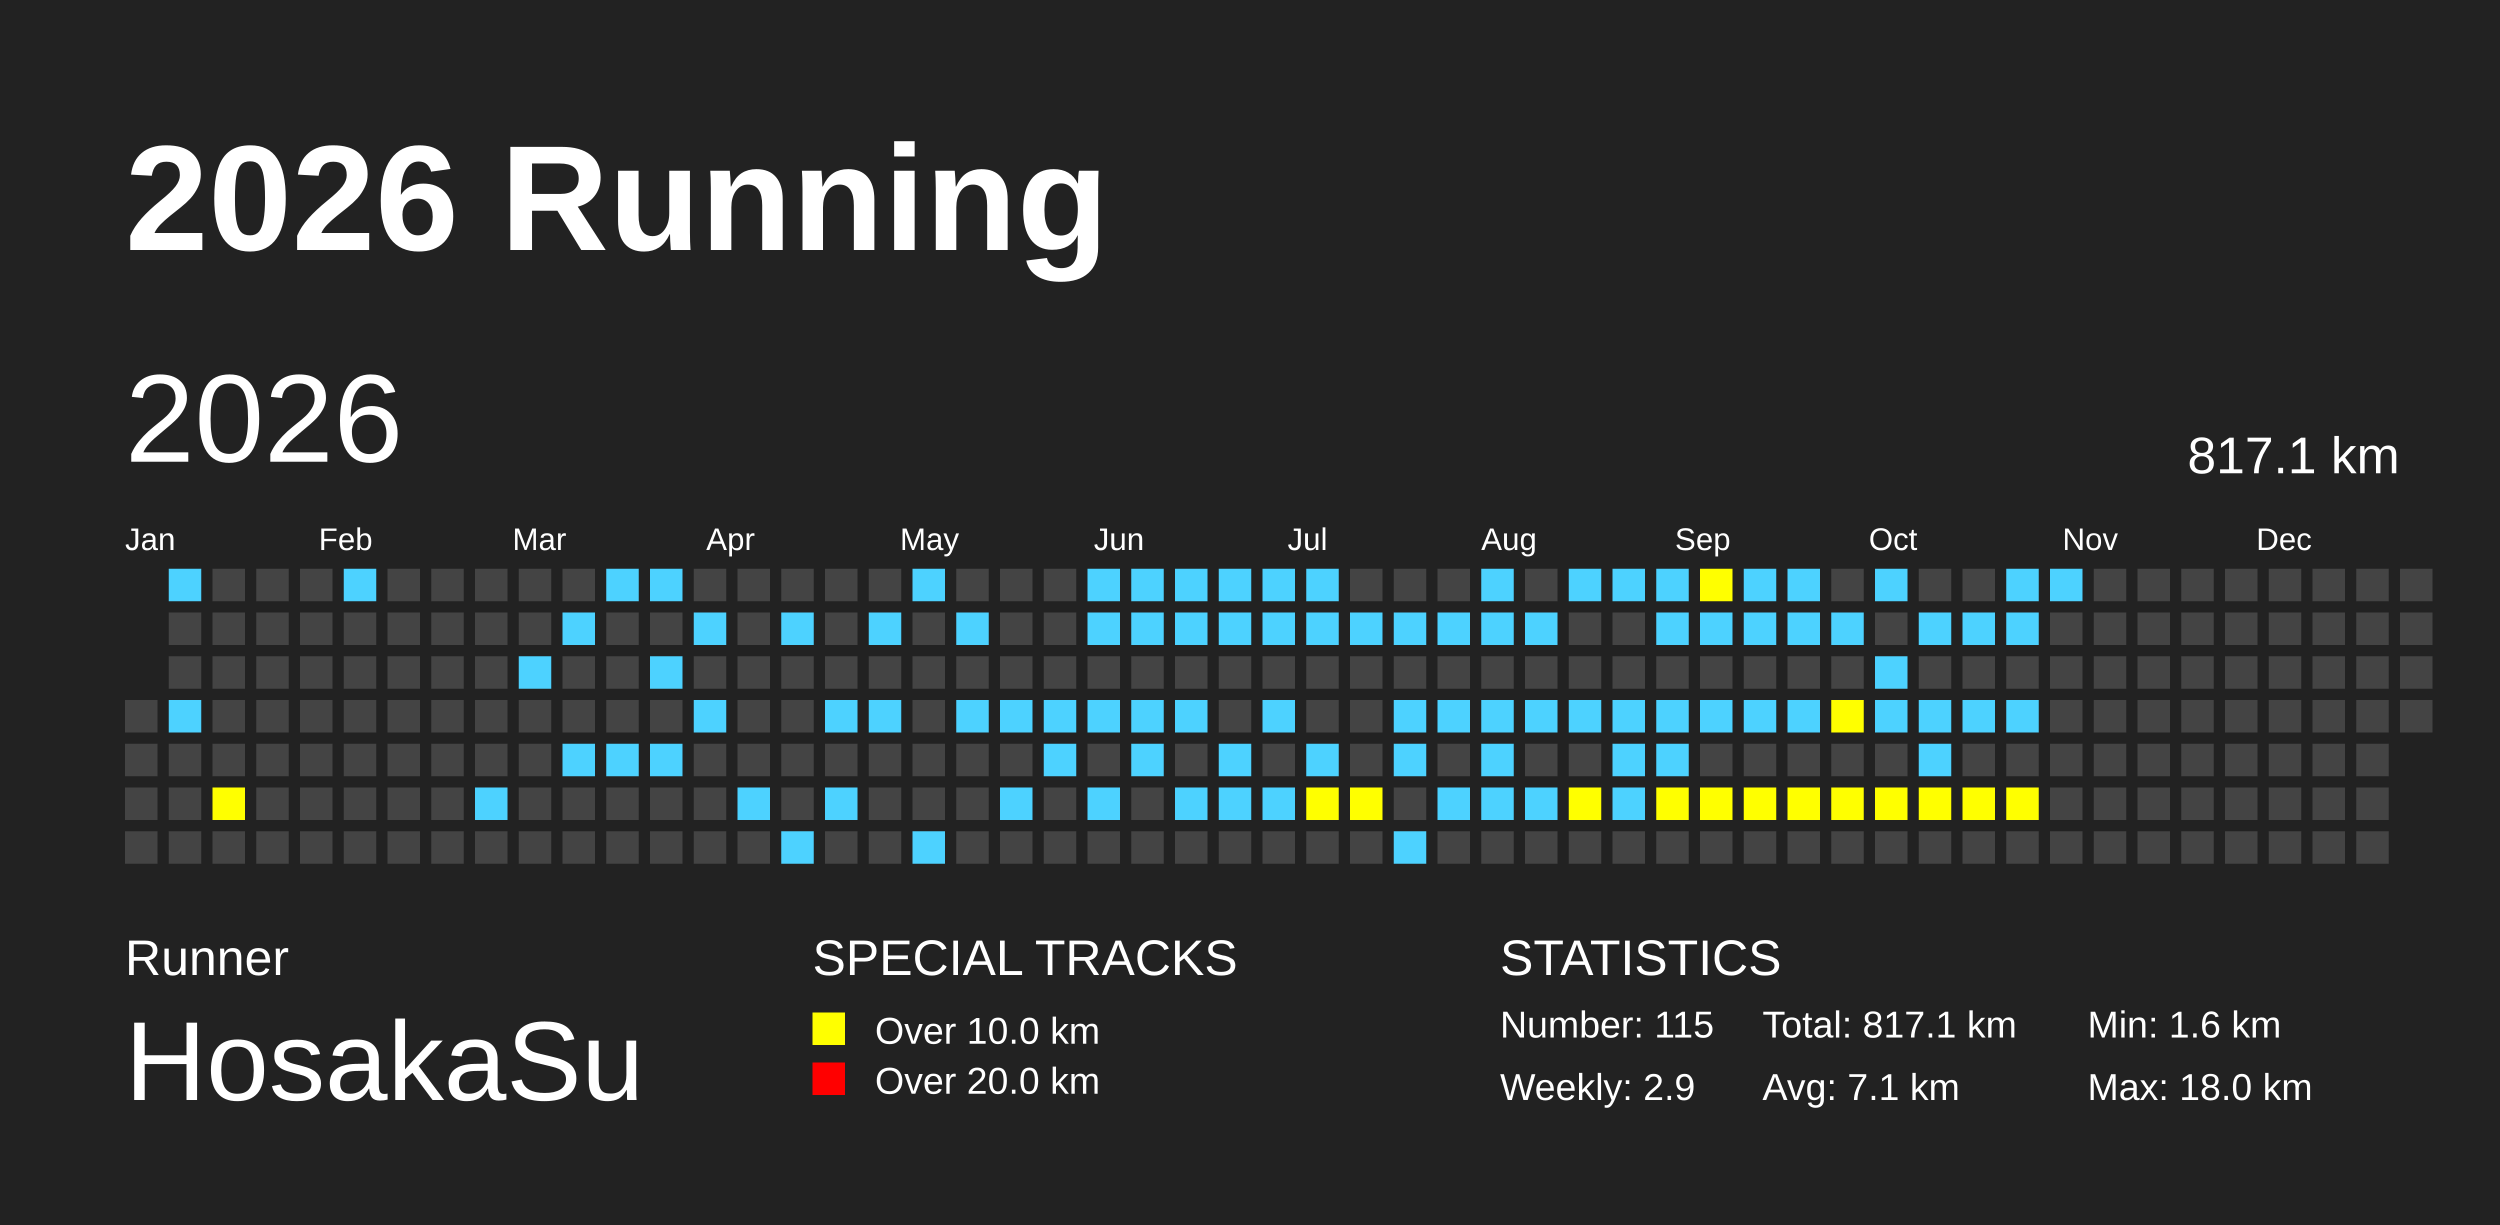
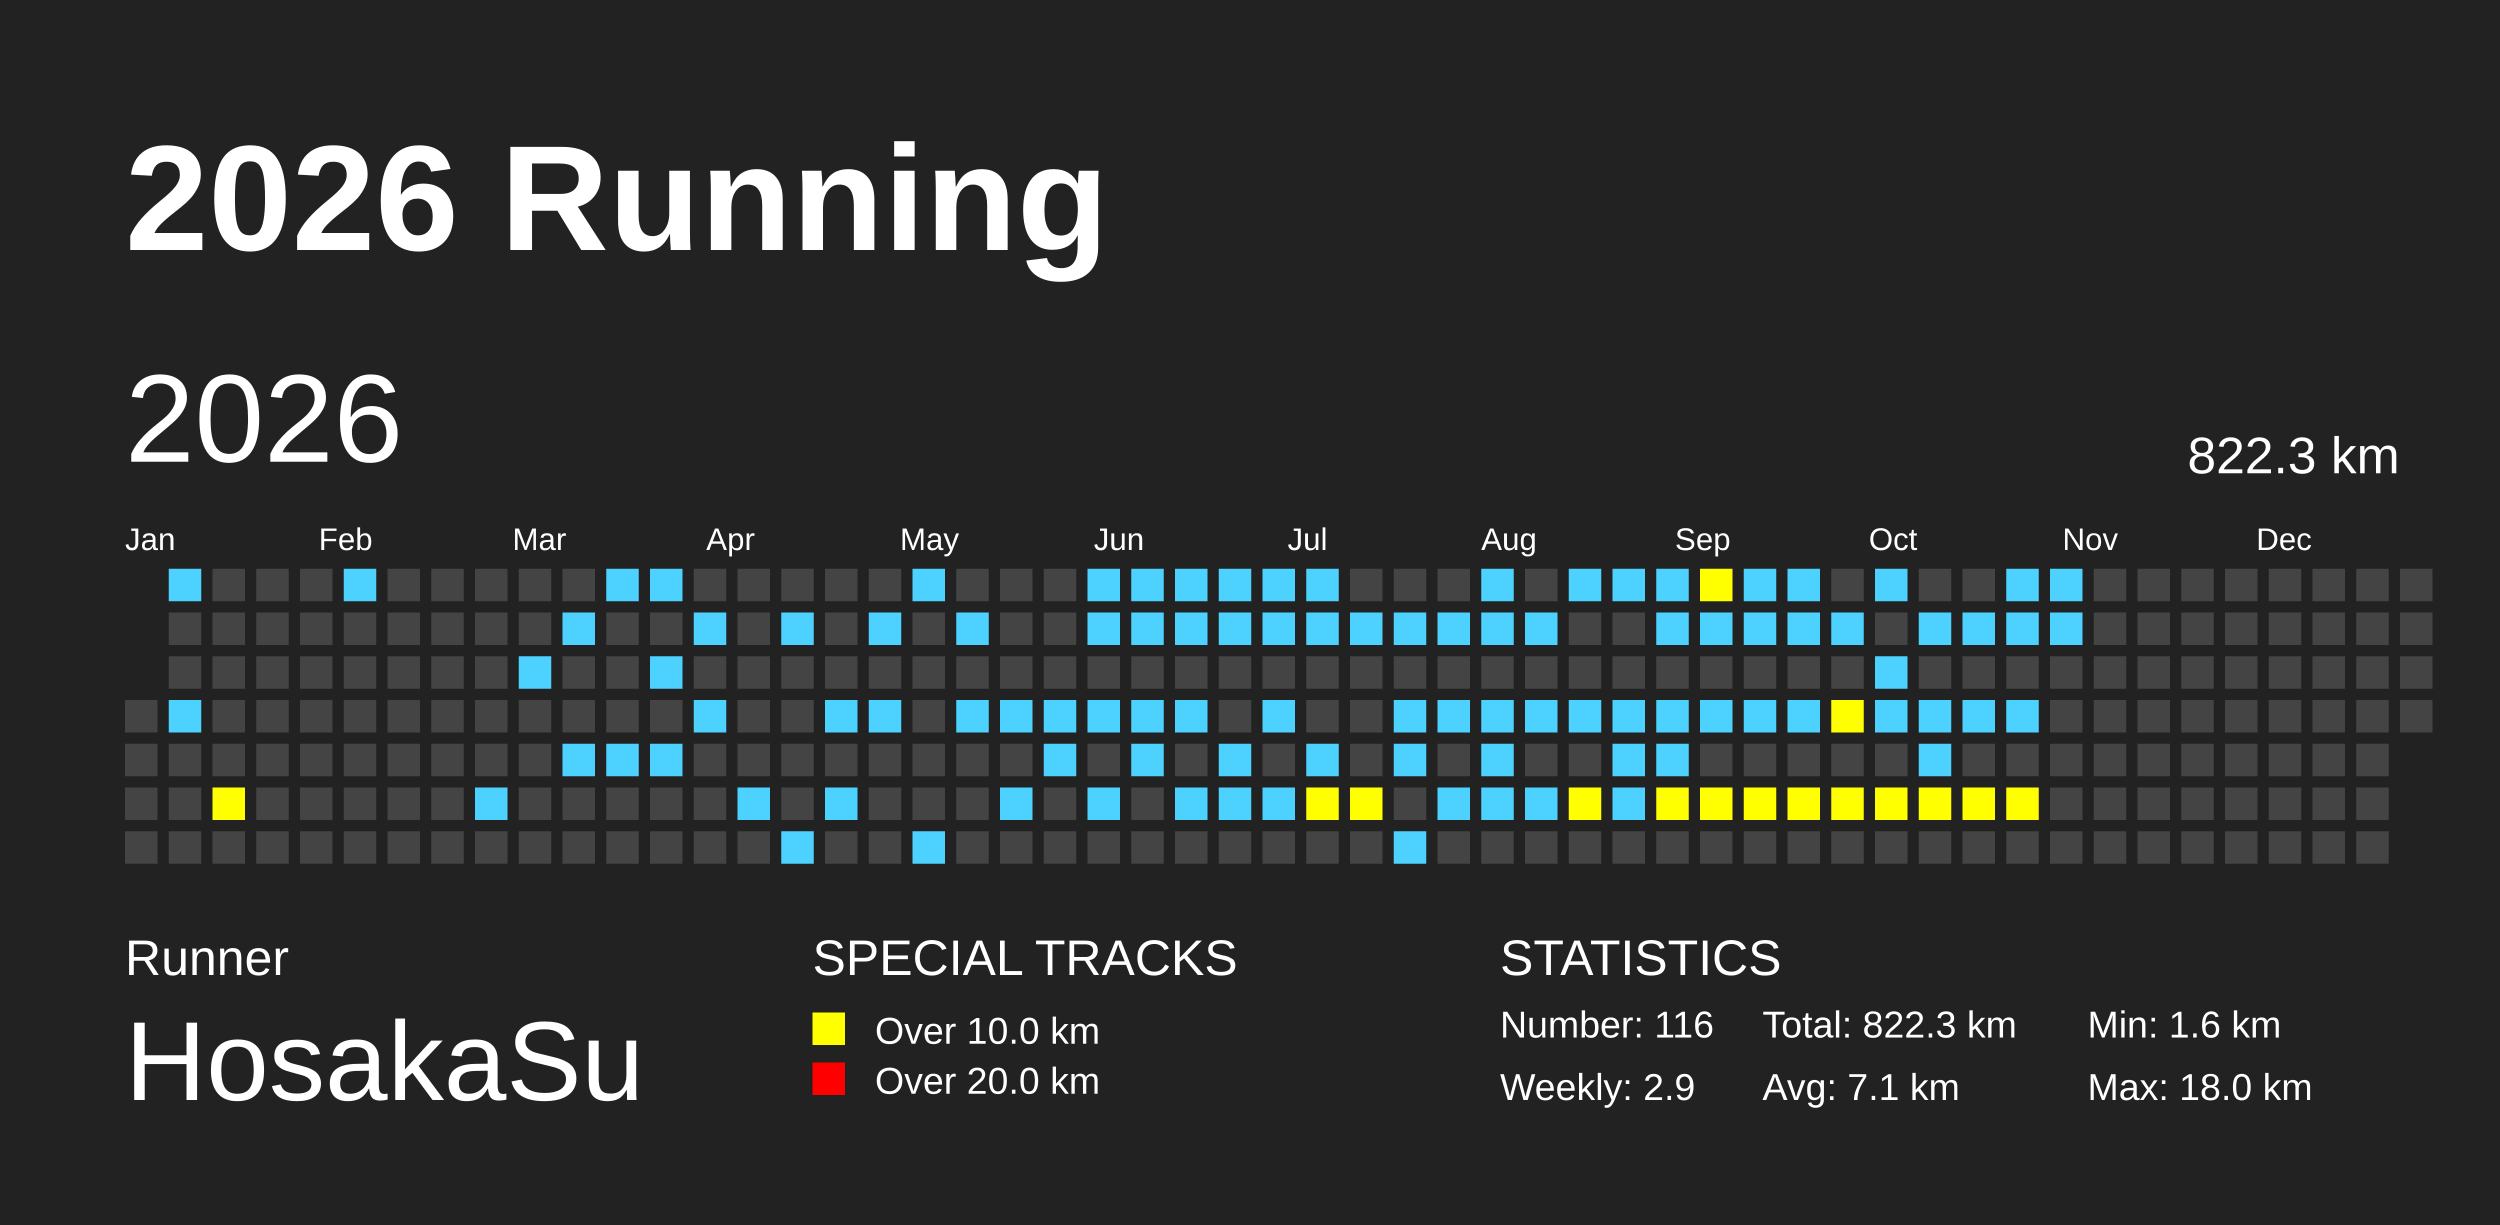
<svg xmlns="http://www.w3.org/2000/svg" baseProfile="full" height="98mm" version="1.1" viewBox="0,0,200,98" width="200mm">
  <defs>
    <pattern height="2" id="indoor-stripe" patternUnits="userSpaceOnUse" width="2">
      <line stroke="white" stroke-opacity="0.45" stroke-width="0.5" x1="0" x2="2" y1="2" y2="0" />
    </pattern>
  </defs>
  <rect fill="#222222" height="98" width="200" x="0" y="0" />
  <text fill="#FFFFFF" style="font-size:12px; font-family:Arial; font-weight:bold;" x="10" y="20">2026 Running</text>
  <text fill="#FFFFFF" style="font-size:4px; font-family:Arial" x="10" y="78">Runner</text>
  <text fill="#FFFFFF" style="font-size:9px; font-family:Arial" x="10" y="88">HosakaSu</text>
  <text fill="#FFFFFF" style="font-size:4px; font-family:Arial" x="65" y="78">SPECIAL TRACKS</text>
  <rect fill="yellow" height="2.6" width="2.6" x="65" y="81" />
  <text fill="#FFFFFF" style="font-size:3px; font-family:Arial" x="70" y="83.5">Over 10.0 km</text>
  <rect fill="red" height="2.6" width="2.6" x="65" y="85" />
  <text fill="#FFFFFF" style="font-size:3px; font-family:Arial" x="70" y="87.5">Over 20.0 km</text>
  <text fill="#FFFFFF" style="font-size:4px; font-family:Arial" x="120" y="78">STATISTICS</text>
-   <text fill="#FFFFFF" style="font-size:3px; font-family:Arial" x="120" y="83">Number: 115</text>
+   <text fill="#FFFFFF" style="font-size:3px; font-family:Arial" x="120" y="83">Number: 116</text>
  <text fill="#FFFFFF" style="font-size:3px; font-family:Arial" x="120" y="88">Weekly: 2.9</text>
-   <text fill="#FFFFFF" style="font-size:3px; font-family:Arial" x="141" y="83">Total: 817.1 km</text>
+   <text fill="#FFFFFF" style="font-size:3px; font-family:Arial" x="141" y="83">Total: 822.3 km</text>
  <text fill="#FFFFFF" style="font-size:3px; font-family:Arial" x="141" y="88">Avg: 7.1 km</text>
  <text fill="#FFFFFF" style="font-size:3px; font-family:Arial" x="167" y="83">Min: 1.6 km</text>
  <text fill="#FFFFFF" style="font-size:3px; font-family:Arial" x="167" y="88">Max: 18.0 km</text>
  <text dominant-baseline="hanging" fill="#FFFFFF" style="font-size:10.0px; font-family:Arial;" x="10" y="30">2026</text>
-   <text dominant-baseline="hanging" fill="#FFFFFF" style="font-size:4.125px; font-family:Arial;" x="175" y="35">817.1 km</text>
+   <text dominant-baseline="hanging" fill="#FFFFFF" style="font-size:4.125px; font-family:Arial;" x="175" y="35">822.3 km</text>
  <text fill="#FFFFFF" style="font-size:2.5px; font-family:Arial" x="10.0" y="44">Jan</text>
  <text fill="#FFFFFF" style="font-size:2.5px; font-family:Arial" x="25.5" y="44">Feb</text>
  <text fill="#FFFFFF" style="font-size:2.5px; font-family:Arial" x="41.0" y="44">Mar</text>
  <text fill="#FFFFFF" style="font-size:2.5px; font-family:Arial" x="56.5" y="44">Apr</text>
  <text fill="#FFFFFF" style="font-size:2.5px; font-family:Arial" x="72.0" y="44">May</text>
  <text fill="#FFFFFF" style="font-size:2.5px; font-family:Arial" x="87.5" y="44">Jun</text>
  <text fill="#FFFFFF" style="font-size:2.5px; font-family:Arial" x="103.0" y="44">Jul</text>
  <text fill="#FFFFFF" style="font-size:2.5px; font-family:Arial" x="118.5" y="44">Aug</text>
  <text fill="#FFFFFF" style="font-size:2.5px; font-family:Arial" x="134.0" y="44">Sep</text>
  <text fill="#FFFFFF" style="font-size:2.5px; font-family:Arial" x="149.5" y="44">Oct</text>
  <text fill="#FFFFFF" style="font-size:2.5px; font-family:Arial" x="165.0" y="44">Nov</text>
  <text fill="#FFFFFF" style="font-size:2.5px; font-family:Arial" x="180.5" y="44">Dec</text>
  <rect fill="#444444" height="2.6" width="2.6" x="10.0" y="56.0" />
  <rect fill="#444444" height="2.6" width="2.6" x="10.0" y="59.5" />
  <rect fill="#444444" height="2.6" width="2.6" x="10.0" y="63.0" />
  <rect fill="#444444" height="2.6" width="2.6" x="10.0" y="66.5" />
  <rect fill="#4DD2FF" height="2.6" width="2.6" x="13.5" y="45.5" />
  <rect fill="#444444" height="2.6" width="2.6" x="13.5" y="49.0" />
  <rect fill="#444444" height="2.6" width="2.6" x="13.5" y="52.5" />
  <rect fill="#4DD2FF" height="2.6" width="2.6" x="13.5" y="56.0" />
  <rect fill="#444444" height="2.6" width="2.6" x="13.5" y="59.5" />
  <rect fill="#444444" height="2.6" width="2.6" x="13.5" y="63.0" />
  <rect fill="#444444" height="2.6" width="2.6" x="13.5" y="66.5" />
  <rect fill="#444444" height="2.6" width="2.6" x="17.0" y="45.5" />
  <rect fill="#444444" height="2.6" width="2.6" x="17.0" y="49.0" />
  <rect fill="#444444" height="2.6" width="2.6" x="17.0" y="52.5" />
  <rect fill="#444444" height="2.6" width="2.6" x="17.0" y="56.0" />
  <rect fill="#444444" height="2.6" width="2.6" x="17.0" y="59.5" />
  <rect fill="yellow" height="2.6" width="2.6" x="17.0" y="63.0" />
  <rect fill="#444444" height="2.6" width="2.6" x="17.0" y="66.5" />
  <rect fill="#444444" height="2.6" width="2.6" x="20.5" y="45.5" />
  <rect fill="#444444" height="2.6" width="2.6" x="20.5" y="49.0" />
  <rect fill="#444444" height="2.6" width="2.6" x="20.5" y="52.5" />
  <rect fill="#444444" height="2.6" width="2.6" x="20.5" y="56.0" />
  <rect fill="#444444" height="2.6" width="2.6" x="20.5" y="59.5" />
  <rect fill="#444444" height="2.6" width="2.6" x="20.5" y="63.0" />
  <rect fill="#444444" height="2.6" width="2.6" x="20.5" y="66.5" />
  <rect fill="#444444" height="2.6" width="2.6" x="24.0" y="45.5" />
  <rect fill="#444444" height="2.6" width="2.6" x="24.0" y="49.0" />
  <rect fill="#444444" height="2.6" width="2.6" x="24.0" y="52.5" />
  <rect fill="#444444" height="2.6" width="2.6" x="24.0" y="56.0" />
  <rect fill="#444444" height="2.6" width="2.6" x="24.0" y="59.5" />
  <rect fill="#444444" height="2.6" width="2.6" x="24.0" y="63.0" />
  <rect fill="#444444" height="2.6" width="2.6" x="24.0" y="66.5" />
  <rect fill="#4DD2FF" height="2.6" width="2.6" x="27.5" y="45.5" />
  <rect fill="#444444" height="2.6" width="2.6" x="27.5" y="49.0" />
  <rect fill="#444444" height="2.6" width="2.6" x="27.5" y="52.5" />
  <rect fill="#444444" height="2.6" width="2.6" x="27.5" y="56.0" />
  <rect fill="#444444" height="2.6" width="2.6" x="27.5" y="59.5" />
  <rect fill="#444444" height="2.6" width="2.6" x="27.5" y="63.0" />
  <rect fill="#444444" height="2.6" width="2.6" x="27.5" y="66.5" />
  <rect fill="#444444" height="2.6" width="2.6" x="31.0" y="45.5" />
  <rect fill="#444444" height="2.6" width="2.6" x="31.0" y="49.0" />
  <rect fill="#444444" height="2.6" width="2.6" x="31.0" y="52.5" />
  <rect fill="#444444" height="2.6" width="2.6" x="31.0" y="56.0" />
  <rect fill="#444444" height="2.6" width="2.6" x="31.0" y="59.5" />
  <rect fill="#444444" height="2.6" width="2.6" x="31.0" y="63.0" />
  <rect fill="#444444" height="2.6" width="2.6" x="31.0" y="66.5" />
  <rect fill="#444444" height="2.6" width="2.6" x="34.5" y="45.5" />
  <rect fill="#444444" height="2.6" width="2.6" x="34.5" y="49.0" />
  <rect fill="#444444" height="2.6" width="2.6" x="34.5" y="52.5" />
  <rect fill="#444444" height="2.6" width="2.6" x="34.5" y="56.0" />
  <rect fill="#444444" height="2.6" width="2.6" x="34.5" y="59.5" />
  <rect fill="#444444" height="2.6" width="2.6" x="34.5" y="63.0" />
  <rect fill="#444444" height="2.6" width="2.6" x="34.5" y="66.5" />
  <rect fill="#444444" height="2.6" width="2.6" x="38.0" y="45.5" />
  <rect fill="#444444" height="2.6" width="2.6" x="38.0" y="49.0" />
  <rect fill="#444444" height="2.6" width="2.6" x="38.0" y="52.5" />
  <rect fill="#444444" height="2.6" width="2.6" x="38.0" y="56.0" />
  <rect fill="#444444" height="2.6" width="2.6" x="38.0" y="59.5" />
  <rect fill="#4DD2FF" height="2.6" width="2.6" x="38.0" y="63.0" />
  <rect fill="#444444" height="2.6" width="2.6" x="38.0" y="66.5" />
  <rect fill="#444444" height="2.6" width="2.6" x="41.5" y="45.5" />
  <rect fill="#444444" height="2.6" width="2.6" x="41.5" y="49.0" />
  <rect fill="#4DD2FF" height="2.6" width="2.6" x="41.5" y="52.5" />
  <rect fill="#444444" height="2.6" width="2.6" x="41.5" y="56.0" />
  <rect fill="#444444" height="2.6" width="2.6" x="41.5" y="59.5" />
  <rect fill="#444444" height="2.6" width="2.6" x="41.5" y="63.0" />
  <rect fill="#444444" height="2.6" width="2.6" x="41.5" y="66.5" />
  <rect fill="#444444" height="2.6" width="2.6" x="45.0" y="45.5" />
  <rect fill="#4DD2FF" height="2.6" width="2.6" x="45.0" y="49.0" />
  <rect fill="#444444" height="2.6" width="2.6" x="45.0" y="52.5" />
  <rect fill="#444444" height="2.6" width="2.6" x="45.0" y="56.0" />
  <rect fill="#4DD2FF" height="2.6" width="2.6" x="45.0" y="59.5" />
  <rect fill="#444444" height="2.6" width="2.6" x="45.0" y="63.0" />
  <rect fill="#444444" height="2.6" width="2.6" x="45.0" y="66.5" />
  <rect fill="#4DD2FF" height="2.6" width="2.6" x="48.5" y="45.5" />
  <rect fill="#444444" height="2.6" width="2.6" x="48.5" y="49.0" />
  <rect fill="#444444" height="2.6" width="2.6" x="48.5" y="52.5" />
  <rect fill="#444444" height="2.6" width="2.6" x="48.5" y="56.0" />
  <rect fill="#4DD2FF" height="2.6" width="2.6" x="48.5" y="59.5" />
  <rect fill="#444444" height="2.6" width="2.6" x="48.5" y="63.0" />
  <rect fill="#444444" height="2.6" width="2.6" x="48.5" y="66.5" />
  <rect fill="#4DD2FF" height="2.6" width="2.6" x="52.0" y="45.5" />
  <rect fill="#444444" height="2.6" width="2.6" x="52.0" y="49.0" />
  <rect fill="#4DD2FF" height="2.6" width="2.6" x="52.0" y="52.5" />
  <rect fill="#444444" height="2.6" width="2.6" x="52.0" y="56.0" />
  <rect fill="#4DD2FF" height="2.6" width="2.6" x="52.0" y="59.5" />
  <rect fill="#444444" height="2.6" width="2.6" x="52.0" y="63.0" />
  <rect fill="#444444" height="2.6" width="2.6" x="52.0" y="66.5" />
  <rect fill="#444444" height="2.6" width="2.6" x="55.5" y="45.5" />
  <rect fill="#4DD2FF" height="2.6" width="2.6" x="55.5" y="49.0" />
  <rect fill="#444444" height="2.6" width="2.6" x="55.5" y="52.5" />
  <rect fill="#4DD2FF" height="2.6" width="2.6" x="55.5" y="56.0" />
  <rect fill="#444444" height="2.6" width="2.6" x="55.5" y="59.5" />
  <rect fill="#444444" height="2.6" width="2.6" x="55.5" y="63.0" />
  <rect fill="#444444" height="2.6" width="2.6" x="55.5" y="66.5" />
  <rect fill="#444444" height="2.6" width="2.6" x="59.0" y="45.5" />
  <rect fill="#444444" height="2.6" width="2.6" x="59.0" y="49.0" />
  <rect fill="#444444" height="2.6" width="2.6" x="59.0" y="52.5" />
  <rect fill="#444444" height="2.6" width="2.6" x="59.0" y="56.0" />
  <rect fill="#444444" height="2.6" width="2.6" x="59.0" y="59.5" />
  <rect fill="#4DD2FF" height="2.6" width="2.6" x="59.0" y="63.0" />
  <rect fill="#444444" height="2.6" width="2.6" x="59.0" y="66.5" />
  <rect fill="#444444" height="2.6" width="2.6" x="62.5" y="45.5" />
  <rect fill="#4DD2FF" height="2.6" width="2.6" x="62.5" y="49.0" />
  <rect fill="#444444" height="2.6" width="2.6" x="62.5" y="52.5" />
  <rect fill="#444444" height="2.6" width="2.6" x="62.5" y="56.0" />
  <rect fill="#444444" height="2.6" width="2.6" x="62.5" y="59.5" />
  <rect fill="#444444" height="2.6" width="2.6" x="62.5" y="63.0" />
  <rect fill="#4DD2FF" height="2.6" width="2.6" x="62.5" y="66.5" />
  <rect fill="#444444" height="2.6" width="2.6" x="66.0" y="45.5" />
  <rect fill="#444444" height="2.6" width="2.6" x="66.0" y="49.0" />
  <rect fill="#444444" height="2.6" width="2.6" x="66.0" y="52.5" />
  <rect fill="#4DD2FF" height="2.6" width="2.6" x="66.0" y="56.0" />
  <rect fill="#444444" height="2.6" width="2.6" x="66.0" y="59.5" />
  <rect fill="#4DD2FF" height="2.6" width="2.6" x="66.0" y="63.0" />
  <rect fill="#444444" height="2.6" width="2.6" x="66.0" y="66.5" />
  <rect fill="#444444" height="2.6" width="2.6" x="69.5" y="45.5" />
  <rect fill="#4DD2FF" height="2.6" width="2.6" x="69.5" y="49.0" />
  <rect fill="#444444" height="2.6" width="2.6" x="69.5" y="52.5" />
  <rect fill="#4DD2FF" height="2.6" width="2.6" x="69.5" y="56.0" />
  <rect fill="#444444" height="2.6" width="2.6" x="69.5" y="59.5" />
  <rect fill="#444444" height="2.6" width="2.6" x="69.5" y="63.0" />
  <rect fill="#444444" height="2.6" width="2.6" x="69.5" y="66.5" />
  <rect fill="#4DD2FF" height="2.6" width="2.6" x="73.0" y="45.5" />
  <rect fill="#444444" height="2.6" width="2.6" x="73.0" y="49.0" />
  <rect fill="#444444" height="2.6" width="2.6" x="73.0" y="52.5" />
  <rect fill="#444444" height="2.6" width="2.6" x="73.0" y="56.0" />
  <rect fill="#444444" height="2.6" width="2.6" x="73.0" y="59.5" />
  <rect fill="#444444" height="2.6" width="2.6" x="73.0" y="63.0" />
  <rect fill="#4DD2FF" height="2.6" width="2.6" x="73.0" y="66.5" />
  <rect fill="#444444" height="2.6" width="2.6" x="76.5" y="45.5" />
  <rect fill="#4DD2FF" height="2.6" width="2.6" x="76.5" y="49.0" />
  <rect fill="#444444" height="2.6" width="2.6" x="76.5" y="52.5" />
  <rect fill="#4DD2FF" height="2.6" width="2.6" x="76.5" y="56.0" />
  <rect fill="#444444" height="2.6" width="2.6" x="76.5" y="59.5" />
  <rect fill="#444444" height="2.6" width="2.6" x="76.5" y="63.0" />
  <rect fill="#444444" height="2.6" width="2.6" x="76.5" y="66.5" />
  <rect fill="#444444" height="2.6" width="2.6" x="80.0" y="45.5" />
  <rect fill="#444444" height="2.6" width="2.6" x="80.0" y="49.0" />
  <rect fill="#444444" height="2.6" width="2.6" x="80.0" y="52.5" />
  <rect fill="#4DD2FF" height="2.6" width="2.6" x="80.0" y="56.0" />
  <rect fill="#444444" height="2.6" width="2.6" x="80.0" y="59.5" />
  <rect fill="#4DD2FF" height="2.6" width="2.6" x="80.0" y="63.0" />
  <rect fill="#444444" height="2.6" width="2.6" x="80.0" y="66.5" />
  <rect fill="#444444" height="2.6" width="2.6" x="83.5" y="45.5" />
  <rect fill="#444444" height="2.6" width="2.6" x="83.5" y="49.0" />
  <rect fill="#444444" height="2.6" width="2.6" x="83.5" y="52.5" />
  <rect fill="#4DD2FF" height="2.6" width="2.6" x="83.5" y="56.0" />
  <rect fill="#4DD2FF" height="2.6" width="2.6" x="83.5" y="59.5" />
  <rect fill="#444444" height="2.6" width="2.6" x="83.5" y="63.0" />
  <rect fill="#444444" height="2.6" width="2.6" x="83.5" y="66.5" />
  <rect fill="#4DD2FF" height="2.6" width="2.6" x="87.0" y="45.5" />
  <rect fill="#4DD2FF" height="2.6" width="2.6" x="87.0" y="49.0" />
  <rect fill="#444444" height="2.6" width="2.6" x="87.0" y="52.5" />
  <rect fill="#4DD2FF" height="2.6" width="2.6" x="87.0" y="56.0" />
  <rect fill="#444444" height="2.6" width="2.6" x="87.0" y="59.5" />
  <rect fill="#4DD2FF" height="2.6" width="2.6" x="87.0" y="63.0" />
  <rect fill="#444444" height="2.6" width="2.6" x="87.0" y="66.5" />
  <rect fill="#4DD2FF" height="2.6" width="2.6" x="90.5" y="45.5" />
  <rect fill="#4DD2FF" height="2.6" width="2.6" x="90.5" y="49.0" />
  <rect fill="#444444" height="2.6" width="2.6" x="90.5" y="52.5" />
  <rect fill="#4DD2FF" height="2.6" width="2.6" x="90.5" y="56.0" />
  <rect fill="#4DD2FF" height="2.6" width="2.6" x="90.5" y="59.5" />
  <rect fill="#444444" height="2.6" width="2.6" x="90.5" y="63.0" />
  <rect fill="#444444" height="2.6" width="2.6" x="90.5" y="66.5" />
  <rect fill="#4DD2FF" height="2.6" width="2.6" x="94.0" y="45.5" />
  <rect fill="#4DD2FF" height="2.6" width="2.6" x="94.0" y="49.0" />
  <rect fill="#444444" height="2.6" width="2.6" x="94.0" y="52.5" />
  <rect fill="#4DD2FF" height="2.6" width="2.6" x="94.0" y="56.0" />
  <rect fill="#444444" height="2.6" width="2.6" x="94.0" y="59.5" />
  <rect fill="#4DD2FF" height="2.6" width="2.6" x="94.0" y="63.0" />
  <rect fill="#444444" height="2.6" width="2.6" x="94.0" y="66.5" />
  <rect fill="#4DD2FF" height="2.6" width="2.6" x="97.5" y="45.5" />
  <rect fill="#4DD2FF" height="2.6" width="2.6" x="97.5" y="49.0" />
  <rect fill="#444444" height="2.6" width="2.6" x="97.5" y="52.5" />
  <rect fill="#444444" height="2.6" width="2.6" x="97.5" y="56.0" />
  <rect fill="#4DD2FF" height="2.6" width="2.6" x="97.5" y="59.5" />
  <rect fill="#4DD2FF" height="2.6" width="2.6" x="97.5" y="63.0" />
  <rect fill="#444444" height="2.6" width="2.6" x="97.5" y="66.5" />
  <rect fill="#4DD2FF" height="2.6" width="2.6" x="101.0" y="45.5" />
  <rect fill="#4DD2FF" height="2.6" width="2.6" x="101.0" y="49.0" />
  <rect fill="#444444" height="2.6" width="2.6" x="101.0" y="52.5" />
  <rect fill="#4DD2FF" height="2.6" width="2.6" x="101.0" y="56.0" />
  <rect fill="#444444" height="2.6" width="2.6" x="101.0" y="59.5" />
  <rect fill="#4DD2FF" height="2.6" width="2.6" x="101.0" y="63.0" />
  <rect fill="#444444" height="2.6" width="2.6" x="101.0" y="66.5" />
  <rect fill="#4DD2FF" height="2.6" width="2.6" x="104.5" y="45.5" />
  <rect fill="#4DD2FF" height="2.6" width="2.6" x="104.5" y="49.0" />
  <rect fill="#444444" height="2.6" width="2.6" x="104.5" y="52.5" />
  <rect fill="#444444" height="2.6" width="2.6" x="104.5" y="56.0" />
  <rect fill="#4DD2FF" height="2.6" width="2.6" x="104.5" y="59.5" />
  <rect fill="yellow" height="2.6" width="2.6" x="104.5" y="63.0" />
  <rect fill="#444444" height="2.6" width="2.6" x="104.5" y="66.5" />
  <rect fill="#444444" height="2.6" width="2.6" x="108.0" y="45.5" />
  <rect fill="#4DD2FF" height="2.6" width="2.6" x="108.0" y="49.0" />
  <rect fill="#444444" height="2.6" width="2.6" x="108.0" y="52.5" />
  <rect fill="#444444" height="2.6" width="2.6" x="108.0" y="56.0" />
  <rect fill="#444444" height="2.6" width="2.6" x="108.0" y="59.5" />
  <rect fill="yellow" height="2.6" width="2.6" x="108.0" y="63.0" />
  <rect fill="#444444" height="2.6" width="2.6" x="108.0" y="66.5" />
  <rect fill="#444444" height="2.6" width="2.6" x="111.5" y="45.5" />
  <rect fill="#4DD2FF" height="2.6" width="2.6" x="111.5" y="49.0" />
  <rect fill="#444444" height="2.6" width="2.6" x="111.5" y="52.5" />
  <rect fill="#4DD2FF" height="2.6" width="2.6" x="111.5" y="56.0" />
  <rect fill="#4DD2FF" height="2.6" width="2.6" x="111.5" y="59.5" />
  <rect fill="#444444" height="2.6" width="2.6" x="111.5" y="63.0" />
  <rect fill="#4DD2FF" height="2.6" width="2.6" x="111.5" y="66.5" />
  <rect fill="#444444" height="2.6" width="2.6" x="115.0" y="45.5" />
  <rect fill="#4DD2FF" height="2.6" width="2.6" x="115.0" y="49.0" />
  <rect fill="#444444" height="2.6" width="2.6" x="115.0" y="52.5" />
  <rect fill="#4DD2FF" height="2.6" width="2.6" x="115.0" y="56.0" />
  <rect fill="#444444" height="2.6" width="2.6" x="115.0" y="59.5" />
  <rect fill="#4DD2FF" height="2.6" width="2.6" x="115.0" y="63.0" />
  <rect fill="#444444" height="2.6" width="2.6" x="115.0" y="66.5" />
  <rect fill="#4DD2FF" height="2.6" width="2.6" x="118.5" y="45.5" />
  <rect fill="#4DD2FF" height="2.6" width="2.6" x="118.5" y="49.0" />
  <rect fill="#444444" height="2.6" width="2.6" x="118.5" y="52.5" />
  <rect fill="#4DD2FF" height="2.6" width="2.6" x="118.5" y="56.0" />
  <rect fill="#4DD2FF" height="2.6" width="2.6" x="118.5" y="59.5" />
  <rect fill="#4DD2FF" height="2.6" width="2.6" x="118.5" y="63.0" />
  <rect fill="#444444" height="2.6" width="2.6" x="118.5" y="66.5" />
  <rect fill="#444444" height="2.6" width="2.6" x="122.0" y="45.5" />
  <rect fill="#4DD2FF" height="2.6" width="2.6" x="122.0" y="49.0" />
  <rect fill="#444444" height="2.6" width="2.6" x="122.0" y="52.5" />
  <rect fill="#4DD2FF" height="2.6" width="2.6" x="122.0" y="56.0" />
  <rect fill="#444444" height="2.6" width="2.6" x="122.0" y="59.5" />
  <rect fill="#4DD2FF" height="2.6" width="2.6" x="122.0" y="63.0" />
  <rect fill="#444444" height="2.6" width="2.6" x="122.0" y="66.5" />
  <rect fill="#4DD2FF" height="2.6" width="2.6" x="125.5" y="45.5" />
  <rect fill="#444444" height="2.6" width="2.6" x="125.5" y="49.0" />
  <rect fill="#444444" height="2.6" width="2.6" x="125.5" y="52.5" />
  <rect fill="#4DD2FF" height="2.6" width="2.6" x="125.5" y="56.0" />
  <rect fill="#444444" height="2.6" width="2.6" x="125.5" y="59.5" />
  <rect fill="yellow" height="2.6" width="2.6" x="125.5" y="63.0" />
  <rect fill="#444444" height="2.6" width="2.6" x="125.5" y="66.5" />
  <rect fill="#4DD2FF" height="2.6" width="2.6" x="129.0" y="45.5" />
  <rect fill="#444444" height="2.6" width="2.6" x="129.0" y="49.0" />
  <rect fill="#444444" height="2.6" width="2.6" x="129.0" y="52.5" />
  <rect fill="#4DD2FF" height="2.6" width="2.6" x="129.0" y="56.0" />
  <rect fill="#4DD2FF" height="2.6" width="2.6" x="129.0" y="59.5" />
  <rect fill="#4DD2FF" height="2.6" width="2.6" x="129.0" y="63.0" />
  <rect fill="#444444" height="2.6" width="2.6" x="129.0" y="66.5" />
  <rect fill="#4DD2FF" height="2.6" width="2.6" x="132.5" y="45.5" />
  <rect fill="#4DD2FF" height="2.6" width="2.6" x="132.5" y="49.0" />
  <rect fill="#444444" height="2.6" width="2.6" x="132.5" y="52.5" />
  <rect fill="#4DD2FF" height="2.6" width="2.6" x="132.5" y="56.0" />
  <rect fill="#4DD2FF" height="2.6" width="2.6" x="132.5" y="59.5" />
  <rect fill="yellow" height="2.6" width="2.6" x="132.5" y="63.0" />
  <rect fill="#444444" height="2.6" width="2.6" x="132.5" y="66.5" />
  <rect fill="yellow" height="2.6" width="2.6" x="136.0" y="45.5" />
  <rect fill="#4DD2FF" height="2.6" width="2.6" x="136.0" y="49.0" />
  <rect fill="#444444" height="2.6" width="2.6" x="136.0" y="52.5" />
  <rect fill="#4DD2FF" height="2.6" width="2.6" x="136.0" y="56.0" />
  <rect fill="#444444" height="2.6" width="2.6" x="136.0" y="59.5" />
  <rect fill="yellow" height="2.6" width="2.6" x="136.0" y="63.0" />
  <rect fill="#444444" height="2.6" width="2.6" x="136.0" y="66.5" />
  <rect fill="#4DD2FF" height="2.6" width="2.6" x="139.5" y="45.5" />
  <rect fill="#4DD2FF" height="2.6" width="2.6" x="139.5" y="49.0" />
  <rect fill="#444444" height="2.6" width="2.6" x="139.5" y="52.5" />
  <rect fill="#4DD2FF" height="2.6" width="2.6" x="139.5" y="56.0" />
  <rect fill="#444444" height="2.6" width="2.6" x="139.5" y="59.5" />
  <rect fill="yellow" height="2.6" width="2.6" x="139.5" y="63.0" />
  <rect fill="#444444" height="2.6" width="2.6" x="139.5" y="66.5" />
  <rect fill="#4DD2FF" height="2.6" width="2.6" x="143.0" y="45.5" />
  <rect fill="#4DD2FF" height="2.6" width="2.6" x="143.0" y="49.0" />
  <rect fill="#444444" height="2.6" width="2.6" x="143.0" y="52.5" />
  <rect fill="#4DD2FF" height="2.6" width="2.6" x="143.0" y="56.0" />
  <rect fill="#444444" height="2.6" width="2.6" x="143.0" y="59.5" />
  <rect fill="yellow" height="2.6" width="2.6" x="143.0" y="63.0" />
  <rect fill="#444444" height="2.6" width="2.6" x="143.0" y="66.5" />
  <rect fill="#444444" height="2.6" width="2.6" x="146.5" y="45.5" />
  <rect fill="#4DD2FF" height="2.6" width="2.6" x="146.5" y="49.0" />
  <rect fill="#444444" height="2.6" width="2.6" x="146.5" y="52.5" />
  <rect fill="yellow" height="2.6" width="2.6" x="146.5" y="56.0" />
  <rect fill="#444444" height="2.6" width="2.6" x="146.5" y="59.5" />
  <rect fill="yellow" height="2.6" width="2.6" x="146.5" y="63.0" />
  <rect fill="#444444" height="2.6" width="2.6" x="146.5" y="66.5" />
  <rect fill="#4DD2FF" height="2.6" width="2.6" x="150.0" y="45.5" />
  <rect fill="#444444" height="2.6" width="2.6" x="150.0" y="49.0" />
  <rect fill="#4DD2FF" height="2.6" width="2.6" x="150.0" y="52.5" />
  <rect fill="#4DD2FF" height="2.6" width="2.6" x="150.0" y="56.0" />
  <rect fill="#444444" height="2.6" width="2.6" x="150.0" y="59.5" />
  <rect fill="yellow" height="2.6" width="2.6" x="150.0" y="63.0" />
  <rect fill="#444444" height="2.6" width="2.6" x="150.0" y="66.5" />
  <rect fill="#444444" height="2.6" width="2.6" x="153.5" y="45.5" />
  <rect fill="#4DD2FF" height="2.6" width="2.6" x="153.5" y="49.0" />
  <rect fill="#444444" height="2.6" width="2.6" x="153.5" y="52.5" />
  <rect fill="#4DD2FF" height="2.6" width="2.6" x="153.5" y="56.0" />
  <rect fill="#4DD2FF" height="2.6" width="2.6" x="153.5" y="59.5" />
  <rect fill="yellow" height="2.6" width="2.6" x="153.5" y="63.0" />
  <rect fill="#444444" height="2.6" width="2.6" x="153.5" y="66.5" />
  <rect fill="#444444" height="2.6" width="2.6" x="157.0" y="45.5" />
  <rect fill="#4DD2FF" height="2.6" width="2.6" x="157.0" y="49.0" />
  <rect fill="#444444" height="2.6" width="2.6" x="157.0" y="52.5" />
  <rect fill="#4DD2FF" height="2.6" width="2.6" x="157.0" y="56.0" />
  <rect fill="#444444" height="2.6" width="2.6" x="157.0" y="59.5" />
  <rect fill="yellow" height="2.6" width="2.6" x="157.0" y="63.0" />
  <rect fill="#444444" height="2.6" width="2.6" x="157.0" y="66.5" />
  <rect fill="#4DD2FF" height="2.6" width="2.6" x="160.5" y="45.5" />
  <rect fill="#4DD2FF" height="2.6" width="2.6" x="160.5" y="49.0" />
  <rect fill="#444444" height="2.6" width="2.6" x="160.5" y="52.5" />
  <rect fill="#4DD2FF" height="2.6" width="2.6" x="160.5" y="56.0" />
  <rect fill="#444444" height="2.6" width="2.6" x="160.5" y="59.5" />
  <rect fill="yellow" height="2.6" width="2.6" x="160.5" y="63.0" />
  <rect fill="#444444" height="2.6" width="2.6" x="160.5" y="66.5" />
  <rect fill="#4DD2FF" height="2.6" width="2.6" x="164.0" y="45.5" />
-   <rect fill="#444444" height="2.6" width="2.6" x="164.0" y="49.0" />
+   <rect fill="#4DD2FF" height="2.6" width="2.6" x="164.0" y="49.0" />
  <rect fill="#444444" height="2.6" width="2.6" x="164.0" y="52.5" />
  <rect fill="#444444" height="2.6" width="2.6" x="164.0" y="56.0" />
  <rect fill="#444444" height="2.6" width="2.6" x="164.0" y="59.5" />
  <rect fill="#444444" height="2.6" width="2.6" x="164.0" y="63.0" />
  <rect fill="#444444" height="2.6" width="2.6" x="164.0" y="66.5" />
  <rect fill="#444444" height="2.6" width="2.6" x="167.5" y="45.5" />
  <rect fill="#444444" height="2.6" width="2.6" x="167.5" y="49.0" />
  <rect fill="#444444" height="2.6" width="2.6" x="167.5" y="52.5" />
  <rect fill="#444444" height="2.6" width="2.6" x="167.5" y="56.0" />
  <rect fill="#444444" height="2.6" width="2.6" x="167.5" y="59.5" />
  <rect fill="#444444" height="2.6" width="2.6" x="167.5" y="63.0" />
  <rect fill="#444444" height="2.6" width="2.6" x="167.5" y="66.5" />
  <rect fill="#444444" height="2.6" width="2.6" x="171.0" y="45.5" />
  <rect fill="#444444" height="2.6" width="2.6" x="171.0" y="49.0" />
  <rect fill="#444444" height="2.6" width="2.6" x="171.0" y="52.5" />
  <rect fill="#444444" height="2.6" width="2.6" x="171.0" y="56.0" />
  <rect fill="#444444" height="2.6" width="2.6" x="171.0" y="59.5" />
  <rect fill="#444444" height="2.6" width="2.6" x="171.0" y="63.0" />
  <rect fill="#444444" height="2.6" width="2.6" x="171.0" y="66.5" />
  <rect fill="#444444" height="2.6" width="2.6" x="174.5" y="45.5" />
  <rect fill="#444444" height="2.6" width="2.6" x="174.5" y="49.0" />
  <rect fill="#444444" height="2.6" width="2.6" x="174.5" y="52.5" />
  <rect fill="#444444" height="2.6" width="2.6" x="174.5" y="56.0" />
  <rect fill="#444444" height="2.6" width="2.6" x="174.5" y="59.5" />
  <rect fill="#444444" height="2.6" width="2.6" x="174.5" y="63.0" />
  <rect fill="#444444" height="2.6" width="2.6" x="174.5" y="66.5" />
  <rect fill="#444444" height="2.6" width="2.6" x="178.0" y="45.5" />
  <rect fill="#444444" height="2.6" width="2.6" x="178.0" y="49.0" />
  <rect fill="#444444" height="2.6" width="2.6" x="178.0" y="52.5" />
  <rect fill="#444444" height="2.6" width="2.6" x="178.0" y="56.0" />
  <rect fill="#444444" height="2.6" width="2.6" x="178.0" y="59.5" />
  <rect fill="#444444" height="2.6" width="2.6" x="178.0" y="63.0" />
  <rect fill="#444444" height="2.6" width="2.6" x="178.0" y="66.5" />
  <rect fill="#444444" height="2.6" width="2.6" x="181.5" y="45.5" />
  <rect fill="#444444" height="2.6" width="2.6" x="181.5" y="49.0" />
  <rect fill="#444444" height="2.6" width="2.6" x="181.5" y="52.5" />
  <rect fill="#444444" height="2.6" width="2.6" x="181.5" y="56.0" />
  <rect fill="#444444" height="2.6" width="2.6" x="181.5" y="59.5" />
  <rect fill="#444444" height="2.6" width="2.6" x="181.5" y="63.0" />
  <rect fill="#444444" height="2.6" width="2.6" x="181.5" y="66.5" />
  <rect fill="#444444" height="2.6" width="2.6" x="185.0" y="45.5" />
  <rect fill="#444444" height="2.6" width="2.6" x="185.0" y="49.0" />
  <rect fill="#444444" height="2.6" width="2.6" x="185.0" y="52.5" />
  <rect fill="#444444" height="2.6" width="2.6" x="185.0" y="56.0" />
  <rect fill="#444444" height="2.6" width="2.6" x="185.0" y="59.5" />
  <rect fill="#444444" height="2.6" width="2.6" x="185.0" y="63.0" />
  <rect fill="#444444" height="2.6" width="2.6" x="185.0" y="66.5" />
  <rect fill="#444444" height="2.6" width="2.6" x="188.5" y="45.5" />
  <rect fill="#444444" height="2.6" width="2.6" x="188.5" y="49.0" />
  <rect fill="#444444" height="2.6" width="2.6" x="188.5" y="52.5" />
  <rect fill="#444444" height="2.6" width="2.6" x="188.5" y="56.0" />
  <rect fill="#444444" height="2.6" width="2.6" x="188.5" y="59.5" />
  <rect fill="#444444" height="2.6" width="2.6" x="188.5" y="63.0" />
  <rect fill="#444444" height="2.6" width="2.6" x="188.5" y="66.5" />
  <rect fill="#444444" height="2.6" width="2.6" x="192.0" y="45.5" />
  <rect fill="#444444" height="2.6" width="2.6" x="192.0" y="49.0" />
  <rect fill="#444444" height="2.6" width="2.6" x="192.0" y="52.5" />
  <rect fill="#444444" height="2.6" width="2.6" x="192.0" y="56.0" />
</svg>
